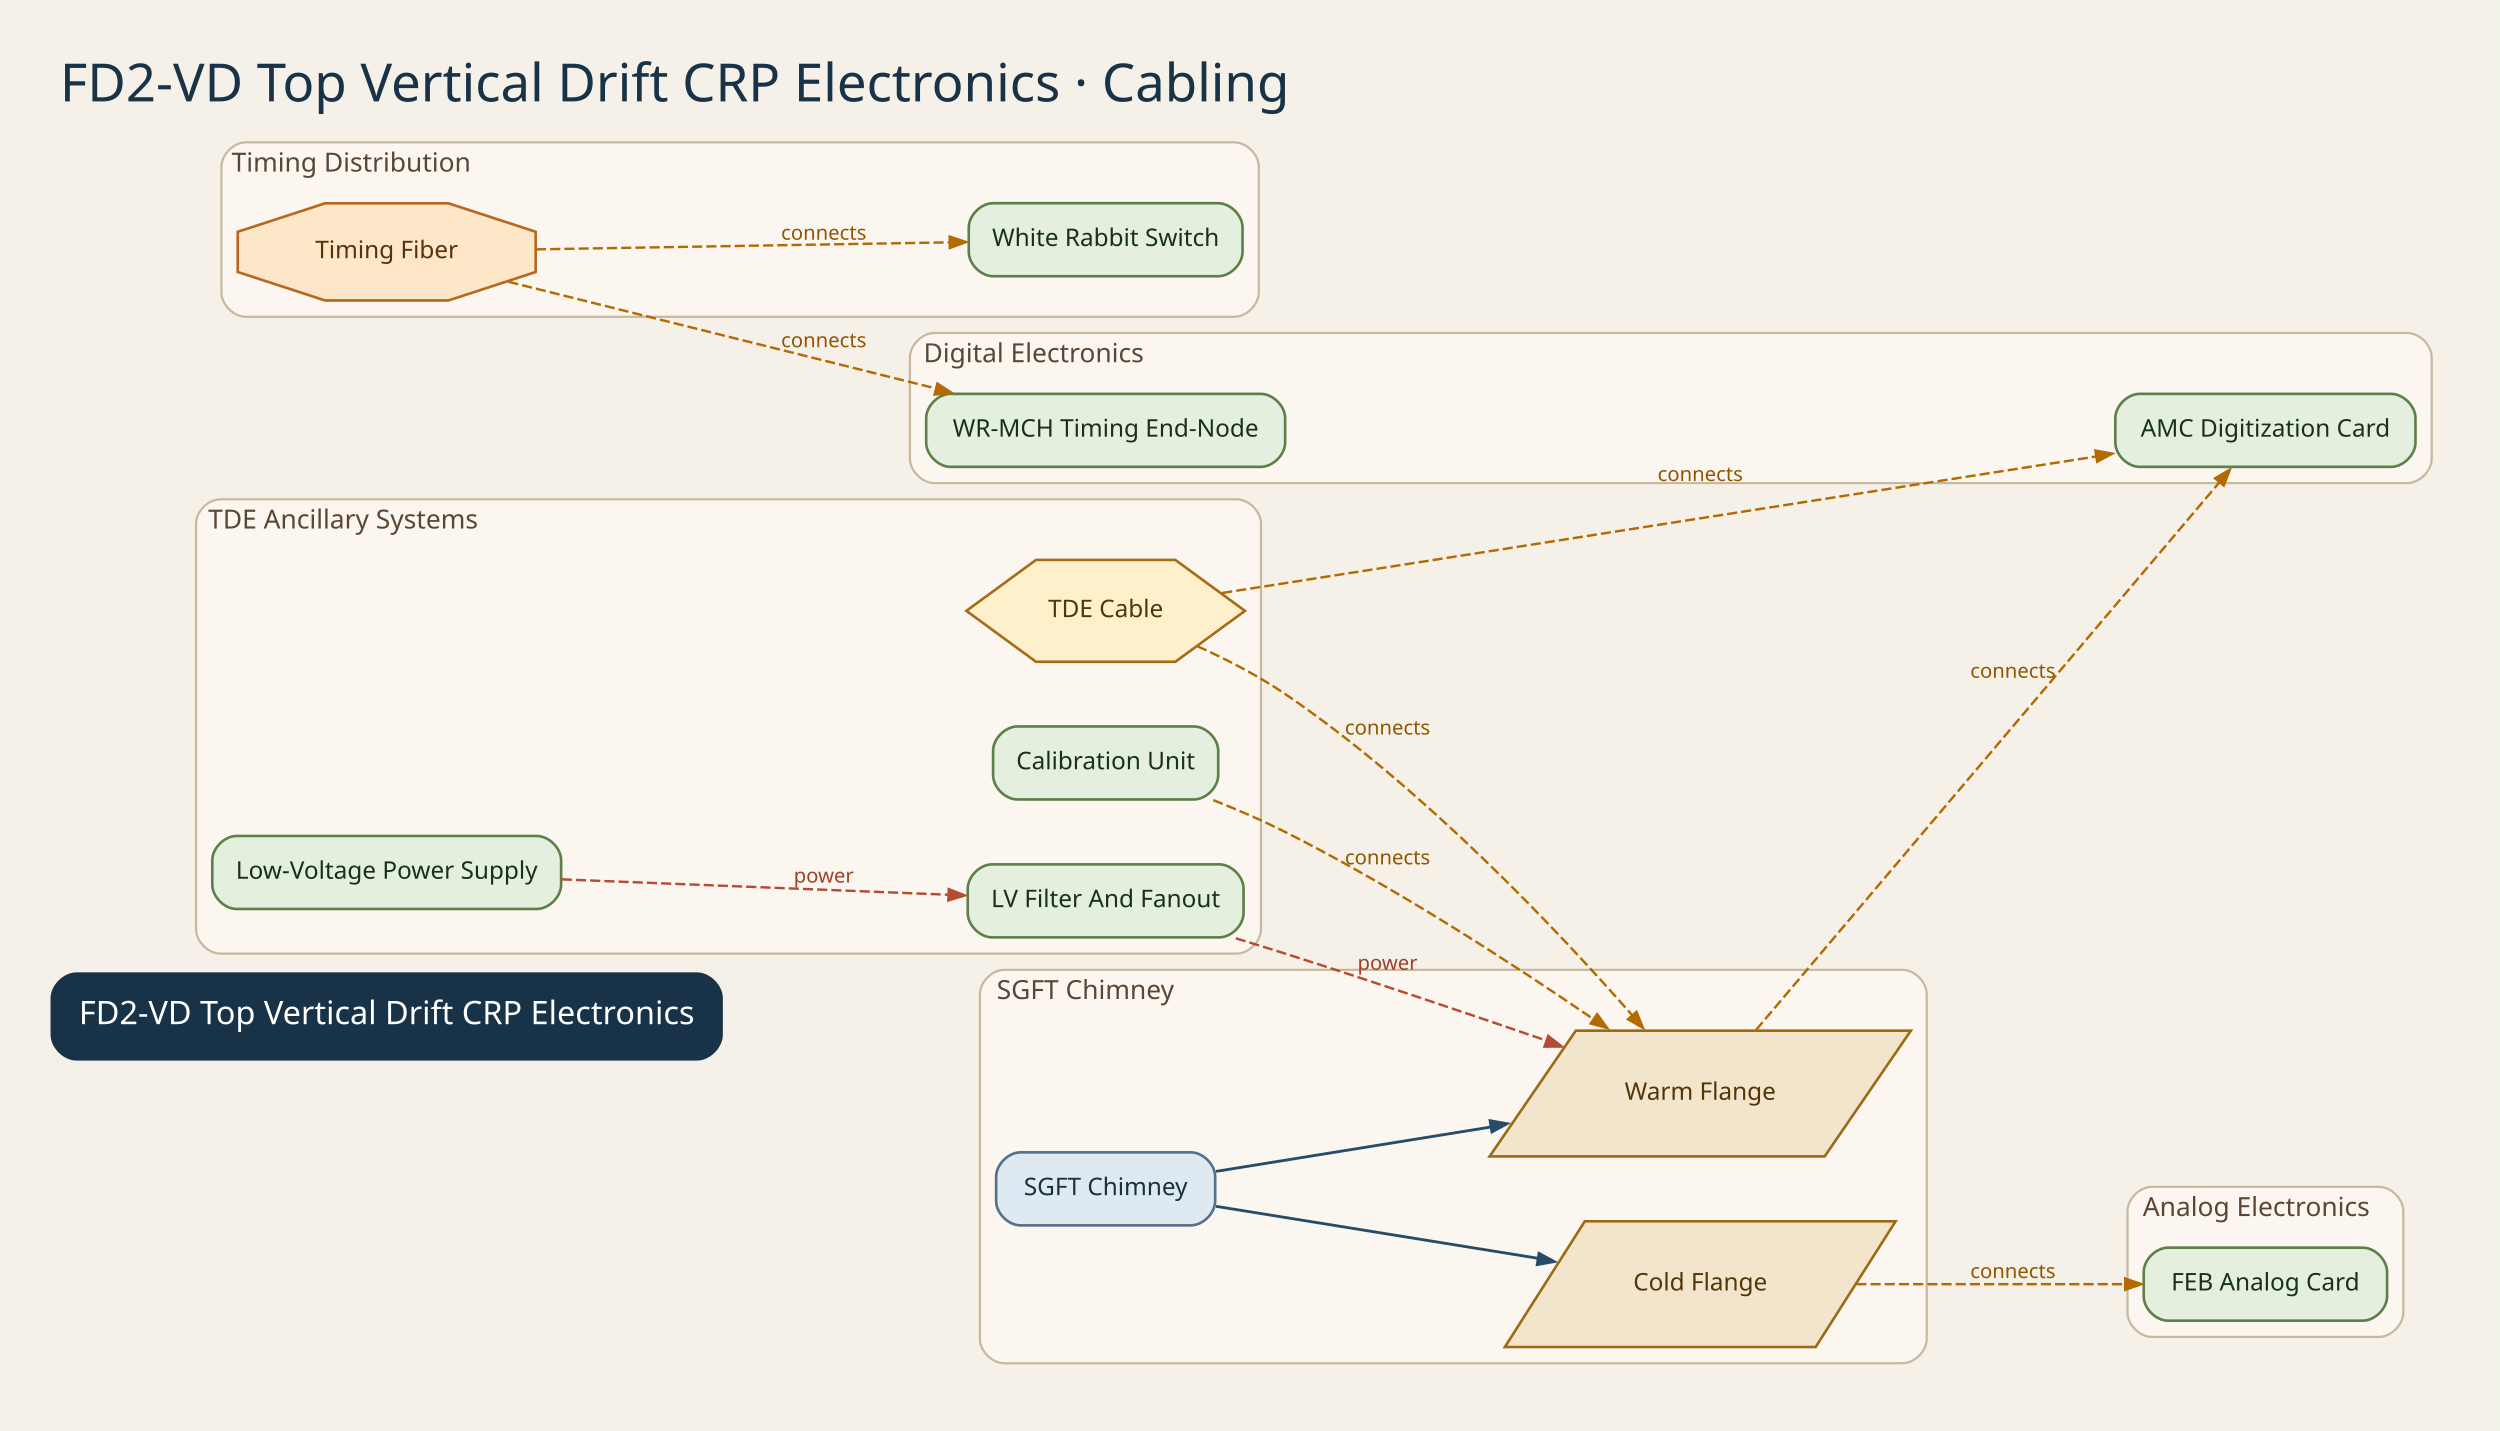
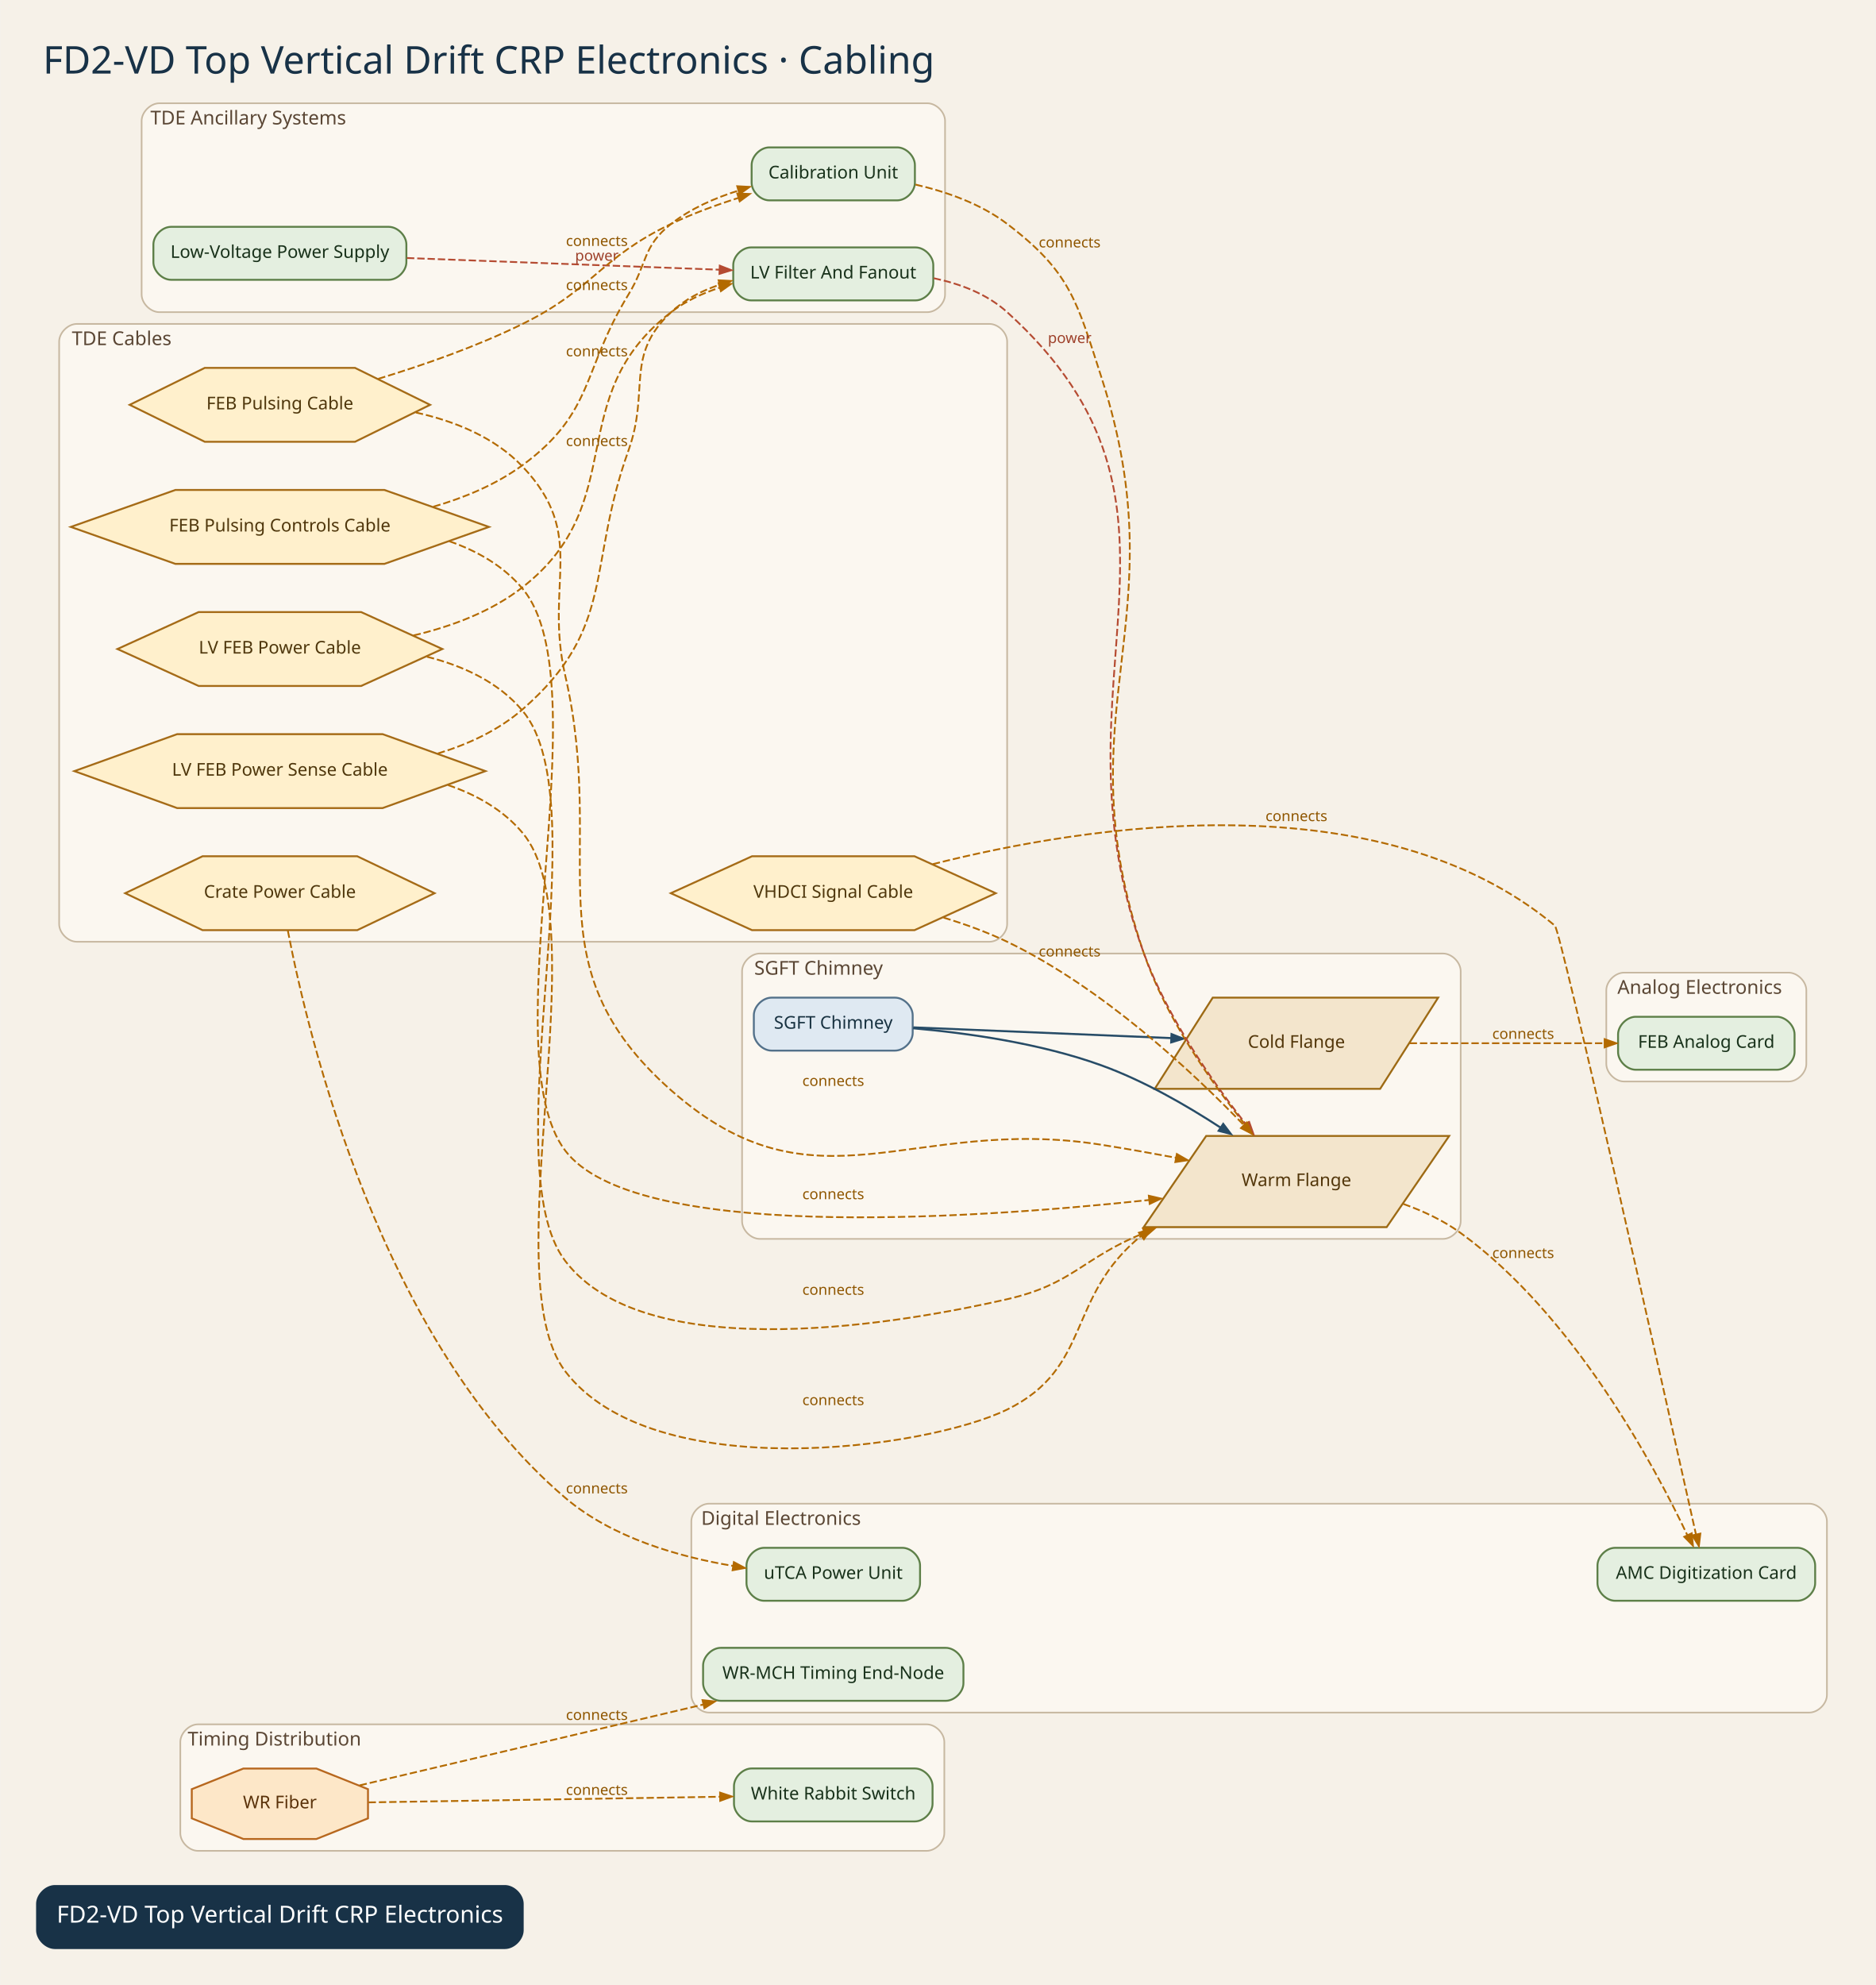
- <svg xmlns="http://www.w3.org/2000/svg" width="1232pt" height="705pt" viewBox="0.00 0.00 1231.75 705.40">
-   <g id="graph0" class="graph" transform="scale(1 1) rotate(0) translate(25.2 680.2)">
-     <polygon fill="#f6f1e8" stroke="none" points="-25.2,25.2 -25.2,-680.2 1206.55,-680.2 1206.55,25.2 -25.2,25.2" />
-     <text text-anchor="middle" x="307" y="-630.2" font-family="Iowan Old Style" font-size="26.00" fill="#183247">FD2-VD Top Vertical Drift CRP Electronics · Cabling</text>
+ <svg xmlns="http://www.w3.org/2000/svg" width="1275pt" height="1349pt" viewBox="0.00 0.00 1275.20 1349.40">
+   <g id="graph0" class="graph" transform="scale(1 1) rotate(0) translate(25.2 1324.2)">
+     <polygon fill="#f6f1e8" stroke="none" points="-25.2,25.2 -25.2,-1324.2 1250,-1324.2 1250,25.2 -25.2,25.2" />
+     <text text-anchor="middle" x="307" y="-1274.2" font-family="Iowan Old Style" font-size="26.00" fill="#183247">FD2-VD Top Vertical Drift CRP Electronics · Cabling</text>
    <g id="clust1" class="cluster">
-       <path fill="#fbf7f0" stroke="#c7b8a1" stroke-width="1.1" d="M1035.35,-21C1035.35,-21 1147.35,-21 1147.35,-21 1153.35,-21 1159.35,-27 1159.35,-33 1159.35,-33 1159.35,-83 1159.35,-83 1159.35,-89 1153.35,-95 1147.35,-95 1147.35,-95 1035.35,-95 1035.35,-95 1029.35,-95 1023.35,-89 1023.35,-83 1023.35,-83 1023.35,-33 1023.35,-33 1023.35,-27 1029.35,-21 1035.35,-21" />
-       <text text-anchor="middle" x="1086.85" y="-80.6" font-family="Avenir Next" font-size="13.00" fill="#5a4634">Analog Electronics</text>
+       <path fill="#fbf7f0" stroke="#c7b8a1" stroke-width="1.1" d="M1078.8,-589C1078.8,-589 1190.8,-589 1190.8,-589 1196.8,-589 1202.8,-595 1202.8,-601 1202.8,-601 1202.8,-651 1202.8,-651 1202.8,-657 1196.8,-663 1190.8,-663 1190.8,-663 1078.8,-663 1078.8,-663 1072.8,-663 1066.8,-657 1066.8,-651 1066.8,-651 1066.8,-601 1066.8,-601 1066.8,-595 1072.8,-589 1078.8,-589" />
+       <text text-anchor="middle" x="1130.3" y="-648.6" font-family="Avenir Next" font-size="13.00" fill="#5a4634">Analog Electronics</text>
    </g>
    <g id="clust2" class="cluster">
-       <path fill="#fbf7f0" stroke="#c7b8a1" stroke-width="1.1" d="M435,-442C435,-442 1161.35,-442 1161.35,-442 1167.35,-442 1173.35,-448 1173.35,-454 1173.35,-454 1173.35,-504 1173.35,-504 1173.35,-510 1167.35,-516 1161.35,-516 1161.35,-516 435,-516 435,-516 429,-516 423,-510 423,-504 423,-504 423,-454 423,-454 423,-448 429,-442 435,-442" />
-       <text text-anchor="middle" x="484" y="-501.6" font-family="Avenir Next" font-size="13.00" fill="#5a4634">Digital Electronics</text>
+       <path fill="#fbf7f0" stroke="#c7b8a1" stroke-width="1.1" d="M456.73,-160C456.73,-160 1204.8,-160 1204.8,-160 1210.8,-160 1216.8,-166 1216.8,-172 1216.8,-172 1216.8,-290 1216.8,-290 1216.8,-296 1210.8,-302 1204.8,-302 1204.8,-302 456.73,-302 456.73,-302 450.73,-302 444.73,-296 444.73,-290 444.73,-290 444.73,-172 444.73,-172 444.73,-166 450.73,-160 456.73,-160" />
+       <text text-anchor="middle" x="505.73" y="-287.6" font-family="Avenir Next" font-size="13.00" fill="#5a4634">Digital Electronics</text>
    </g>
    <g id="clust3" class="cluster">
-       <path fill="#fbf7f0" stroke="#c7b8a1" stroke-width="1.1" d="M469.5,-8C469.5,-8 912.35,-8 912.35,-8 918.35,-8 924.35,-14 924.35,-20 924.35,-20 924.35,-190 924.35,-190 924.35,-196 918.35,-202 912.35,-202 912.35,-202 469.5,-202 469.5,-202 463.5,-202 457.5,-196 457.5,-190 457.5,-190 457.5,-20 457.5,-20 457.5,-14 463.5,-8 469.5,-8" />
-       <text text-anchor="middle" x="509.5" y="-187.6" font-family="Avenir Next" font-size="13.00" fill="#5a4634">SGFT Chimney</text>
+       <path fill="#fbf7f0" stroke="#c7b8a1" stroke-width="1.1" d="M491.23,-482C491.23,-482 955.8,-482 955.8,-482 961.8,-482 967.8,-488 967.8,-494 967.8,-494 967.8,-664 967.8,-664 967.8,-670 961.8,-676 955.8,-676 955.8,-676 491.23,-676 491.23,-676 485.23,-676 479.23,-670 479.23,-664 479.23,-664 479.23,-494 479.23,-494 479.23,-488 485.23,-482 491.23,-482" />
+       <text text-anchor="middle" x="531.23" y="-661.6" font-family="Avenir Next" font-size="13.00" fill="#5a4634">SGFT Chimney</text>
    </g>
    <g id="clust4" class="cluster">
-       <path fill="#fbf7f0" stroke="#c7b8a1" stroke-width="1.1" d="M83,-210C83,-210 584.09,-210 584.09,-210 590.09,-210 596.09,-216 596.09,-222 596.09,-222 596.09,-422 596.09,-422 596.09,-428 590.09,-434 584.09,-434 584.09,-434 83,-434 83,-434 77,-434 71,-428 71,-422 71,-422 71,-222 71,-222 71,-216 77,-210 83,-210" />
-       <text text-anchor="middle" x="143.5" y="-419.6" font-family="Avenir Next" font-size="13.00" fill="#5a4634">TDE Ancillary Systems</text>
+       <path fill="#fbf7f0" stroke="#c7b8a1" stroke-width="1.1" d="M83,-1112C83,-1112 605.23,-1112 605.23,-1112 611.23,-1112 617.23,-1118 617.23,-1124 617.23,-1124 617.23,-1242 617.23,-1242 617.23,-1248 611.23,-1254 605.23,-1254 605.23,-1254 83,-1254 83,-1254 77,-1254 71,-1248 71,-1242 71,-1242 71,-1124 71,-1124 71,-1118 77,-1112 83,-1112" />
+       <text text-anchor="middle" x="143.5" y="-1239.6" font-family="Avenir Next" font-size="13.00" fill="#5a4634">TDE Ancillary Systems</text>
    </g>
    <g id="clust5" class="cluster">
-       <path fill="#fbf7f0" stroke="#c7b8a1" stroke-width="1.1" d="M95.52,-524C95.52,-524 583,-524 583,-524 589,-524 595,-530 595,-536 595,-536 595,-598 595,-598 595,-604 589,-610 583,-610 583,-610 95.52,-610 95.52,-610 89.52,-610 83.52,-604 83.52,-598 83.52,-598 83.52,-536 83.52,-536 83.52,-530 89.52,-524 95.52,-524" />
-       <text text-anchor="middle" x="147.52" y="-595.6" font-family="Avenir Next" font-size="13.00" fill="#5a4634">Timing Distribution</text>
+       <path fill="#fbf7f0" stroke="#c7b8a1" stroke-width="1.1" d="M26.93,-684C26.93,-684 647.45,-684 647.45,-684 653.45,-684 659.45,-690 659.45,-696 659.45,-696 659.45,-1092 659.45,-1092 659.45,-1098 653.45,-1104 647.45,-1104 647.45,-1104 26.93,-1104 26.93,-1104 20.93,-1104 14.93,-1098 14.93,-1092 14.93,-1092 14.93,-696 14.93,-696 14.93,-690 20.93,-684 26.93,-684" />
+       <text text-anchor="middle" x="57.43" y="-1089.6" font-family="Avenir Next" font-size="13.00" fill="#5a4634">TDE Cables</text>
+     </g>
+     <g id="clust6" class="cluster">
+       <path fill="#fbf7f0" stroke="#c7b8a1" stroke-width="1.1" d="M109.3,-66C109.3,-66 604.73,-66 604.73,-66 610.73,-66 616.73,-72 616.73,-78 616.73,-78 616.73,-140 616.73,-140 616.73,-146 610.73,-152 604.73,-152 604.73,-152 109.3,-152 109.3,-152 103.3,-152 97.3,-146 97.3,-140 97.3,-140 97.3,-78 97.3,-78 97.3,-72 103.3,-66 109.3,-66" />
+       <text text-anchor="middle" x="161.3" y="-137.6" font-family="Avenir Next" font-size="13.00" fill="#5a4634">Timing Distribution</text>
    </g>
    <g id="node1" class="node">
-       <path fill="#183247" stroke="#183247" stroke-width="1.5" d="M318,-200C318,-200 12,-200 12,-200 6,-200 0,-194 0,-188 0,-188 0,-170 0,-170 0,-164 6,-158 12,-158 12,-158 318,-158 318,-158 324,-158 330,-164 330,-170 330,-170 330,-188 330,-188 330,-194 324,-200 318,-200" />
-       <text text-anchor="middle" x="165" y="-175.2" font-family="Avenir Next" font-size="16.00" fill="#ffffff">FD2-VD Top Vertical Drift CRP Electronics</text>
+       <path fill="#183247" stroke="#183247" stroke-width="1.5" d="M318,-42C318,-42 12,-42 12,-42 6,-42 0,-36 0,-30 0,-30 0,-12 0,-12 0,-6 6,0 12,0 12,0 318,0 318,0 324,0 330,-6 330,-12 330,-12 330,-30 330,-30 330,-36 324,-42 318,-42" />
+       <text text-anchor="middle" x="165" y="-17.2" font-family="Avenir Next" font-size="16.00" fill="#ffffff">FD2-VD Top Vertical Drift CRP Electronics</text>
    </g>
    <g id="node2" class="node">
-       <path fill="#e4efe0" stroke="#5d7f48" stroke-width="1.3" d="M1139.35,-65C1139.35,-65 1043.35,-65 1043.35,-65 1037.35,-65 1031.35,-59 1031.35,-53 1031.35,-53 1031.35,-41 1031.35,-41 1031.35,-35 1037.35,-29 1043.35,-29 1043.35,-29 1139.35,-29 1139.35,-29 1145.35,-29 1151.35,-35 1151.35,-41 1151.35,-41 1151.35,-53 1151.35,-53 1151.35,-59 1145.35,-65 1139.35,-65" />
-       <text text-anchor="middle" x="1091.35" y="-43.9" font-family="Avenir Next" font-size="12.00" fill="#18311a">FEB Analog Card</text>
+       <path fill="#e4efe0" stroke="#5d7f48" stroke-width="1.3" d="M1182.8,-633C1182.8,-633 1086.8,-633 1086.8,-633 1080.8,-633 1074.8,-627 1074.8,-621 1074.8,-621 1074.8,-609 1074.8,-609 1074.8,-603 1080.8,-597 1086.8,-597 1086.8,-597 1182.8,-597 1182.8,-597 1188.8,-597 1194.8,-603 1194.8,-609 1194.8,-609 1194.8,-621 1194.8,-621 1194.8,-627 1188.8,-633 1182.8,-633" />
+       <text text-anchor="middle" x="1134.8" y="-611.9" font-family="Avenir Next" font-size="12.00" fill="#18311a">FEB Analog Card</text>
    </g>
    <g id="node3" class="node">
-       <path fill="#e4efe0" stroke="#5d7f48" stroke-width="1.3" d="M1153.35,-486C1153.35,-486 1029.35,-486 1029.35,-486 1023.35,-486 1017.35,-480 1017.35,-474 1017.35,-474 1017.35,-462 1017.35,-462 1017.35,-456 1023.35,-450 1029.35,-450 1029.35,-450 1153.35,-450 1153.35,-450 1159.35,-450 1165.35,-456 1165.35,-462 1165.35,-462 1165.35,-474 1165.35,-474 1165.35,-480 1159.35,-486 1153.35,-486" />
-       <text text-anchor="middle" x="1091.35" y="-464.9" font-family="Avenir Next" font-size="12.00" fill="#18311a">AMC Digitization Card</text>
+       <path fill="#e4efe0" stroke="#5d7f48" stroke-width="1.3" d="M1196.8,-272C1196.8,-272 1072.8,-272 1072.8,-272 1066.8,-272 1060.8,-266 1060.8,-260 1060.8,-260 1060.8,-248 1060.8,-248 1060.8,-242 1066.8,-236 1072.8,-236 1072.8,-236 1196.8,-236 1196.8,-236 1202.8,-236 1208.8,-242 1208.8,-248 1208.8,-248 1208.8,-260 1208.8,-260 1208.8,-266 1202.8,-272 1196.8,-272" />
+       <text text-anchor="middle" x="1134.8" y="-250.9" font-family="Avenir Next" font-size="12.00" fill="#18311a">AMC Digitization Card</text>
    </g>
    <g id="node4" class="node">
-       <path fill="#e4efe0" stroke="#5d7f48" stroke-width="1.3" d="M596,-486C596,-486 443,-486 443,-486 437,-486 431,-480 431,-474 431,-474 431,-462 431,-462 431,-456 437,-450 443,-450 443,-450 596,-450 596,-450 602,-450 608,-456 608,-462 608,-462 608,-474 608,-474 608,-480 602,-486 596,-486" />
-       <text text-anchor="middle" x="519.5" y="-464.9" font-family="Avenir Next" font-size="12.00" fill="#18311a">WR-MCH Timing End-Node</text>
+       <path fill="#e4efe0" stroke="#5d7f48" stroke-width="1.3" d="M617.73,-204C617.73,-204 464.73,-204 464.73,-204 458.73,-204 452.73,-198 452.73,-192 452.73,-192 452.73,-180 452.73,-180 452.73,-174 458.73,-168 464.73,-168 464.73,-168 617.73,-168 617.73,-168 623.73,-168 629.73,-174 629.73,-180 629.73,-180 629.73,-192 629.73,-192 629.73,-198 623.73,-204 617.73,-204" />
+       <text text-anchor="middle" x="541.23" y="-182.9" font-family="Avenir Next" font-size="12.00" fill="#18311a">WR-MCH Timing End-Node</text>
    </g>
    <g id="node5" class="node">
-       <polygon fill="#f3e5cc" stroke="#9d6a14" stroke-width="1.3" points="909.01,-78 755.76,-78 716.34,-16 869.59,-16 909.01,-78" />
-       <text text-anchor="middle" x="812.68" y="-43.9" font-family="Avenir Next" font-size="12.00" fill="#52360a">Cold Flange</text>
+       <path fill="#e4efe0" stroke="#5d7f48" stroke-width="1.3" d="M588.23,-272C588.23,-272 494.23,-272 494.23,-272 488.23,-272 482.23,-266 482.23,-260 482.23,-260 482.23,-248 482.23,-248 482.23,-242 488.23,-236 494.23,-236 494.23,-236 588.23,-236 588.23,-236 594.23,-236 600.23,-242 600.23,-248 600.23,-248 600.23,-260 600.23,-260 600.23,-266 594.23,-272 588.23,-272" />
+       <text text-anchor="middle" x="541.23" y="-250.9" font-family="Avenir Next" font-size="12.00" fill="#18311a">uTCA Power Unit</text>
+     </g>
+     <g id="node6" class="node">
+       <polygon fill="#f3e5cc" stroke="#9d6a14" stroke-width="1.3" points="952.47,-646 799.22,-646 759.79,-584 913.04,-584 952.47,-646" />
+       <text text-anchor="middle" x="856.13" y="-611.9" font-family="Avenir Next" font-size="12.00" fill="#52360a">Cold Flange</text>
    </g>
    <g id="edge3" class="edge">
-       <path fill="none" stroke="#b36a00" stroke-width="1.2" stroke-dasharray="5,2" d="M889.64,-47C931.14,-47 982.1,-47 1022.29,-47" />
-       <polygon fill="#b36a00" stroke="#b36a00" stroke-width="1.2" points="1022.22,-49.8 1030.21,-47 1022.21,-44.2 1022.22,-49.8" />
-       <text text-anchor="middle" x="966.85" y="-50" font-family="Avenir Next" font-size="10.00" fill="#8f5600">connects</text>
-     </g>
-     <g id="node6" class="node">
-       <path fill="#dfe9f2" stroke="#53718a" stroke-width="1.3" d="M561.5,-112C561.5,-112 477.5,-112 477.5,-112 471.5,-112 465.5,-106 465.5,-100 465.5,-100 465.5,-88 465.5,-88 465.5,-82 471.5,-76 477.5,-76 477.5,-76 561.5,-76 561.5,-76 567.5,-76 573.5,-82 573.5,-88 573.5,-88 573.5,-100 573.5,-100 573.5,-106 567.5,-112 561.5,-112" />
-       <text text-anchor="middle" x="519.5" y="-90.9" font-family="Avenir Next" font-size="12.00" fill="#173140">SGFT Chimney</text>
+       <path fill="none" stroke="#b36a00" stroke-width="1.2" stroke-dasharray="5,2" d="M933.1,-615C974.59,-615 1025.56,-615 1065.74,-615" />
+       <polygon fill="#b36a00" stroke="#b36a00" stroke-width="1.2" points="1065.67,-617.8 1073.67,-615 1065.67,-612.2 1065.67,-617.8" />
+       <text text-anchor="middle" x="1010.3" y="-618" font-family="Avenir Next" font-size="10.00" fill="#8f5600">connects</text>
+     </g>
+     <g id="node7" class="node">
+       <path fill="#dfe9f2" stroke="#53718a" stroke-width="1.3" d="M583.23,-646C583.23,-646 499.23,-646 499.23,-646 493.23,-646 487.23,-640 487.23,-634 487.23,-634 487.23,-622 487.23,-622 487.23,-616 493.23,-610 499.23,-610 499.23,-610 583.23,-610 583.23,-610 589.23,-610 595.23,-616 595.23,-622 595.23,-622 595.23,-634 595.23,-634 595.23,-640 589.23,-646 583.23,-646" />
+       <text text-anchor="middle" x="541.23" y="-624.9" font-family="Avenir Next" font-size="12.00" fill="#173140">SGFT Chimney</text>
    </g>
    <g id="edge1" class="edge">
-       <path fill="none" stroke="#274c67" stroke-width="1.4" d="M573.91,-85.38C618.48,-78.18 682.64,-67.83 733.08,-59.69" />
-       <polygon fill="#274c67" stroke="#274c67" stroke-width="1.4" points="733.2,-62.18 740.65,-58.14 732.31,-56.65 733.2,-62.18" />
-     </g>
-     <g id="node7" class="node">
-       <polygon fill="#f3e5cc" stroke="#9d6a14" stroke-width="1.3" points="916.53,-172 751.32,-172 708.82,-110 874.03,-110 916.53,-172" />
-       <text text-anchor="middle" x="812.68" y="-137.9" font-family="Avenir Next" font-size="12.00" fill="#52360a">Warm Flange</text>
+       <path fill="none" stroke="#274c67" stroke-width="1.4" d="M595.66,-625.78C643.82,-623.78 715.44,-620.8 771.23,-618.49" />
+       <polygon fill="#274c67" stroke="#274c67" stroke-width="1.4" points="771.23,-621.21 779.1,-618.08 770.99,-615.61 771.23,-621.21" />
+     </g>
+     <g id="node8" class="node">
+       <polygon fill="#f3e5cc" stroke="#9d6a14" stroke-width="1.3" points="959.98,-552 794.78,-552 752.28,-490 917.48,-490 959.98,-552" />
+       <text text-anchor="middle" x="856.13" y="-517.9" font-family="Avenir Next" font-size="12.00" fill="#52360a">Warm Flange</text>
    </g>
    <g id="edge2" class="edge">
-       <path fill="none" stroke="#274c67" stroke-width="1.4" d="M573.91,-102.62C611.84,-108.74 663.96,-117.16 709.74,-124.55" />
-       <polygon fill="#274c67" stroke="#274c67" stroke-width="1.4" points="709.06,-127.6 717.41,-126.11 709.95,-122.07 709.06,-127.6" />
+       <path fill="none" stroke="#274c67" stroke-width="1.4" d="M595.51,-625.19C632.34,-621.95 681.99,-614.99 723.45,-600 751.82,-589.75 780.84,-573.12 804.39,-557.76" />
+       <polygon fill="#274c67" stroke="#274c67" stroke-width="1.4" points="806.36,-560.15 811.48,-553.39 803.27,-555.48 806.36,-560.15" />
    </g>
    <g id="edge4" class="edge">
-       <path fill="none" stroke="#b36a00" stroke-width="1.2" stroke-dasharray="5,2" d="M840.2,-172.35C894.92,-237.02 1019.34,-384.08 1069.15,-442.95" />
-       <polygon fill="#b36a00" stroke="#b36a00" stroke-width="1.2" points="1066.54,-444.38 1073.85,-448.68 1070.82,-440.76 1066.54,-444.38" />
-       <text text-anchor="middle" x="966.85" y="-346" font-family="Avenir Next" font-size="10.00" fill="#8f5600">connects</text>
-     </g>
-     <g id="node8" class="node">
-       <path fill="#e4efe0" stroke="#5d7f48" stroke-width="1.3" d="M563,-322C563,-322 476,-322 476,-322 470,-322 464,-316 464,-310 464,-310 464,-298 464,-298 464,-292 470,-286 476,-286 476,-286 563,-286 563,-286 569,-286 575,-292 575,-298 575,-298 575,-310 575,-310 575,-316 569,-322 563,-322" />
-       <text text-anchor="middle" x="519.5" y="-300.9" font-family="Avenir Next" font-size="12.00" fill="#18311a">Calibration Unit</text>
+       <path fill="none" stroke="#b36a00" stroke-width="1.2" stroke-dasharray="5,2" d="M928.85,-505.75C942.56,-500.84 956.23,-494.41 967.8,-486 1044.36,-430.41 1099.1,-328.6 1121.95,-280.5" />
+       <polygon fill="#b36a00" stroke="#b36a00" stroke-width="1.2" points="1124.87,-281.87 1125.72,-273.44 1119.79,-279.5 1124.87,-281.87" />
+       <text text-anchor="middle" x="1010.3" y="-469" font-family="Avenir Next" font-size="10.00" fill="#8f5600">connects</text>
+     </g>
+     <g id="node9" class="node">
+       <path fill="#e4efe0" stroke="#5d7f48" stroke-width="1.3" d="M584.73,-1224C584.73,-1224 497.73,-1224 497.73,-1224 491.73,-1224 485.73,-1218 485.73,-1212 485.73,-1212 485.73,-1200 485.73,-1200 485.73,-1194 491.73,-1188 497.73,-1188 497.73,-1188 584.73,-1188 584.73,-1188 590.73,-1188 596.73,-1194 596.73,-1200 596.73,-1200 596.73,-1212 596.73,-1212 596.73,-1218 590.73,-1224 584.73,-1224" />
+       <text text-anchor="middle" x="541.23" y="-1202.9" font-family="Avenir Next" font-size="12.00" fill="#18311a">Calibration Unit</text>
+     </g>
+     <g id="edge13" class="edge">
+       <path fill="none" stroke="#b36a00" stroke-width="1.2" stroke-dasharray="5,2" d="M597.1,-1198.74C618.19,-1193.85 641.5,-1185.67 659.45,-1172 702.64,-1139.12 706.76,-1119.64 723.45,-1068 777.2,-901.78 695.93,-841.3 752.45,-676 767.44,-632.17 797.89,-588.78 821.75,-559.1" />
+       <polygon fill="#b36a00" stroke="#b36a00" stroke-width="1.2" points="823.47,-561.2 826.35,-553.24 819.13,-557.66 823.47,-561.2" />
+       <text text-anchor="middle" x="701.95" y="-1156" font-family="Avenir Next" font-size="10.00" fill="#8f5600">connects</text>
+     </g>
+     <g id="node10" class="node">
+       <path fill="#e4efe0" stroke="#5d7f48" stroke-width="1.3" d="M597.23,-1156C597.23,-1156 485.23,-1156 485.23,-1156 479.23,-1156 473.23,-1150 473.23,-1144 473.23,-1144 473.23,-1132 473.23,-1132 473.23,-1126 479.23,-1120 485.23,-1120 485.23,-1120 597.23,-1120 597.23,-1120 603.23,-1120 609.23,-1126 609.23,-1132 609.23,-1132 609.23,-1144 609.23,-1144 609.23,-1150 603.23,-1156 597.23,-1156" />
+       <text text-anchor="middle" x="541.23" y="-1134.9" font-family="Avenir Next" font-size="12.00" fill="#18311a">LV Filter And Fanout</text>
+     </g>
+     <g id="edge8" class="edge">
+       <path fill="none" stroke="#b54b32" stroke-width="1.2" stroke-dasharray="5,2" d="M609.54,-1135.07C627.54,-1131.3 645.77,-1124.37 659.45,-1112 806.41,-979.1 684.11,-861.98 752.45,-676 768.43,-632.52 798.76,-589.09 822.33,-559.31" />
+       <polygon fill="#b54b32" stroke="#b54b32" stroke-width="1.2" points="824.03,-561.41 826.85,-553.41 819.66,-557.9 824.03,-561.41" />
+       <text text-anchor="middle" x="701.95" y="-1091" font-family="Avenir Next" font-size="10.00" fill="#9e412b">power</text>
+     </g>
+     <g id="node11" class="node">
+       <path fill="#e4efe0" stroke="#5d7f48" stroke-width="1.3" d="M239,-1170C239,-1170 91,-1170 91,-1170 85,-1170 79,-1164 79,-1158 79,-1158 79,-1146 79,-1146 79,-1140 85,-1134 91,-1134 91,-1134 239,-1134 239,-1134 245,-1134 251,-1140 251,-1146 251,-1146 251,-1158 251,-1158 251,-1164 245,-1170 239,-1170" />
+       <text text-anchor="middle" x="165" y="-1148.9" font-family="Avenir Next" font-size="12.00" fill="#18311a">Low-Voltage Power Supply</text>
+     </g>
+     <g id="edge7" class="edge">
+       <path fill="none" stroke="#b54b32" stroke-width="1.2" stroke-dasharray="5,2" d="M251.39,-1148.81C315.43,-1146.41 402.33,-1143.16 464.03,-1140.85" />
+       <polygon fill="#b54b32" stroke="#b54b32" stroke-width="1.2" points="464.06,-1143.61 471.95,-1140.52 463.85,-1138.02 464.06,-1143.61" />
+       <text text-anchor="middle" x="380.5" y="-1147" font-family="Avenir Next" font-size="10.00" fill="#9e412b">power</text>
+     </g>
+     <g id="node12" class="node">
+       <polygon fill="#fff0cc" stroke="#a56b17" stroke-width="1.3" points="270.16,-717 217.58,-742.12 112.42,-742.12 59.84,-717 112.42,-691.88 217.58,-691.88 270.16,-717" />
+       <text text-anchor="middle" x="165" y="-713.9" font-family="Avenir Next" font-size="12.00" fill="#4f370c">Crate Power Cable</text>
+     </g>
+     <g id="edge18" class="edge">
+       <path fill="none" stroke="#b36a00" stroke-width="1.2" stroke-dasharray="5,2" d="M170.4,-691.59C184.19,-619.66 233.44,-412.97 359,-306 390.83,-278.88 436.03,-265.88 473.32,-259.66" />
+       <polygon fill="#b36a00" stroke="#b36a00" stroke-width="1.2" points="473.65,-262.28 481.13,-258.29 472.79,-256.75 473.65,-262.28" />
+       <text text-anchor="middle" x="380.5" y="-309" font-family="Avenir Next" font-size="10.00" fill="#8f5600">connects</text>
+     </g>
+     <g id="node13" class="node">
+       <polygon fill="#fff0cc" stroke="#a56b17" stroke-width="1.3" points="267.12,-1049 216.06,-1074.12 113.94,-1074.12 62.88,-1049 113.94,-1023.88 216.06,-1023.88 267.12,-1049" />
+       <text text-anchor="middle" x="165" y="-1045.9" font-family="Avenir Next" font-size="12.00" fill="#4f370c">FEB Pulsing Cable</text>
+     </g>
+     <g id="edge15" class="edge">
+       <path fill="none" stroke="#b36a00" stroke-width="1.2" stroke-dasharray="5,2" d="M257.45,-1043.78C284.07,-1037.87 311.05,-1026.9 330,-1007 374.41,-960.34 344.58,-927.78 359,-865 387.95,-738.93 334.04,-668.62 431,-583 529.21,-496.28 594.04,-566.45 723.45,-546 739.99,-543.39 757.64,-540.27 774.46,-537.13" />
+       <polygon fill="#b36a00" stroke="#b36a00" stroke-width="1.2" points="774.83,-539.72 782.17,-535.49 773.79,-534.22 774.83,-539.72" />
+       <text text-anchor="middle" x="541.23" y="-586" font-family="Avenir Next" font-size="10.00" fill="#8f5600">connects</text>
+     </g>
+     <g id="edge14" class="edge">
+       <path fill="none" stroke="#b36a00" stroke-width="1.2" stroke-dasharray="5,2" d="M231.86,-1066.66C262.47,-1075.97 298.89,-1088.66 330,-1104 378.54,-1127.93 382.21,-1148.6 431,-1172 445.43,-1178.92 461.6,-1184.85 476.98,-1189.73" />
+       <polygon fill="#b36a00" stroke="#b36a00" stroke-width="1.2" points="475.96,-1192.66 484.43,-1192.34 477.61,-1187.3 475.96,-1192.66" />
+       <text text-anchor="middle" x="380.5" y="-1157" font-family="Avenir Next" font-size="10.00" fill="#8f5600">connects</text>
+     </g>
+     <g id="node14" class="node">
+       <polygon fill="#fff0cc" stroke="#a56b17" stroke-width="1.3" points="307.14,-966 236.07,-991.12 93.93,-991.12 22.86,-966 93.93,-940.88 236.07,-940.88 307.14,-966" />
+       <text text-anchor="middle" x="165" y="-962.9" font-family="Avenir Next" font-size="12.00" fill="#4f370c">FEB Pulsing Controls Cable</text>
+     </g>
+     <g id="edge17" class="edge">
+       <path fill="none" stroke="#b36a00" stroke-width="1.2" stroke-dasharray="5,2" d="M280.24,-956.24C299.31,-949.6 317.06,-939.43 330,-924 384.71,-858.77 307.48,-609.77 359,-542 405.22,-481.2 625.11,-494.5 756.14,-508.46" />
+       <polygon fill="#b36a00" stroke="#b36a00" stroke-width="1.2" points="755.77,-511.34 764.03,-509.42 756.37,-505.77 755.77,-511.34" />
+       <text text-anchor="middle" x="541.23" y="-509" font-family="Avenir Next" font-size="10.00" fill="#8f5600">connects</text>
+     </g>
+     <g id="edge16" class="edge">
+       <path fill="none" stroke="#b36a00" stroke-width="1.2" stroke-dasharray="5,2" d="M269.37,-979.74C290.79,-985.96 312.23,-994.96 330,-1008 378.92,-1043.9 370.31,-1072.25 402,-1124 415.02,-1145.26 411.38,-1156.63 431,-1172 444.31,-1182.43 460.86,-1189.68 477.01,-1194.72" />
+       <polygon fill="#b36a00" stroke="#b36a00" stroke-width="1.2" points="475.93,-1197.61 484.4,-1197.16 477.49,-1192.24 475.93,-1197.61" />
+       <text text-anchor="middle" x="380.5" y="-1127" font-family="Avenir Next" font-size="10.00" fill="#8f5600">connects</text>
+     </g>
+     <g id="node15" class="node">
+       <polygon fill="#fff0cc" stroke="#a56b17" stroke-width="1.3" points="275.45,-883 220.23,-908.12 109.77,-908.12 54.55,-883 109.77,-857.88 220.23,-857.88 275.45,-883" />
+       <text text-anchor="middle" x="165" y="-879.9" font-family="Avenir Next" font-size="12.00" fill="#4f370c">LV FEB Power Cable</text>
+     </g>
+     <g id="edge10" class="edge">
+       <path fill="none" stroke="#b36a00" stroke-width="1.2" stroke-dasharray="5,2" d="M264.97,-877.75C289.62,-871.57 313.65,-860.47 330,-841 383.62,-777.17 308.5,-533.32 359,-467 415.43,-392.9 594.99,-426.22 659.45,-441 704.21,-451.26 709.98,-468.56 752.45,-486 752.63,-486.07 752.81,-486.15 752.99,-486.22" />
+       <polygon fill="#b36a00" stroke="#b36a00" stroke-width="1.2" points="751.76,-489.14 760.23,-489.52 753.84,-483.94 751.76,-489.14" />
+       <text text-anchor="middle" x="541.23" y="-444" font-family="Avenir Next" font-size="10.00" fill="#8f5600">connects</text>
    </g>
    <g id="edge9" class="edge">
-       <path fill="none" stroke="#b36a00" stroke-width="1.2" stroke-dasharray="5,2" d="M572.58,-285.67C584.42,-280.99 596.8,-275.66 608,-270 662.17,-242.65 720.3,-204.9 760.54,-177.31" />
-       <polygon fill="#b36a00" stroke="#b36a00" stroke-width="1.2" points="761.84,-180.13 766.84,-173.28 758.67,-175.51 761.84,-180.13" />
-       <text text-anchor="middle" x="658.5" y="-254" font-family="Avenir Next" font-size="10.00" fill="#8f5600">connects</text>
-     </g>
-     <g id="node9" class="node">
-       <path fill="#e4efe0" stroke="#5d7f48" stroke-width="1.3" d="M575.5,-254C575.5,-254 463.5,-254 463.5,-254 457.5,-254 451.5,-248 451.5,-242 451.5,-242 451.5,-230 451.5,-230 451.5,-224 457.5,-218 463.5,-218 463.5,-218 575.5,-218 575.5,-218 581.5,-218 587.5,-224 587.5,-230 587.5,-230 587.5,-242 587.5,-242 587.5,-248 581.5,-254 575.5,-254" />
-       <text text-anchor="middle" x="519.5" y="-232.9" font-family="Avenir Next" font-size="12.00" fill="#18311a">LV Filter And Fanout</text>
-     </g>
-     <g id="edge8" class="edge">
-       <path fill="none" stroke="#b54b32" stroke-width="1.2" stroke-dasharray="5,2" d="M583.67,-217.54C591.87,-215.05 600.15,-212.5 608,-210 651.02,-196.33 698.83,-180.18 737.31,-166.94" />
-       <polygon fill="#b54b32" stroke="#b54b32" stroke-width="1.2" points="737.73,-169.42 744.38,-164.17 735.9,-164.12 737.73,-169.42" />
-       <text text-anchor="middle" x="658.5" y="-202" font-family="Avenir Next" font-size="10.00" fill="#9e412b">power</text>
-     </g>
-     <g id="node10" class="node">
-       <path fill="#e4efe0" stroke="#5d7f48" stroke-width="1.3" d="M239,-268C239,-268 91,-268 91,-268 85,-268 79,-262 79,-256 79,-256 79,-244 79,-244 79,-238 85,-232 91,-232 91,-232 239,-232 239,-232 245,-232 251,-238 251,-244 251,-244 251,-256 251,-256 251,-262 245,-268 239,-268" />
-       <text text-anchor="middle" x="165" y="-246.9" font-family="Avenir Next" font-size="12.00" fill="#18311a">Low-Voltage Power Supply</text>
-     </g>
-     <g id="edge7" class="edge">
-       <path fill="none" stroke="#b54b32" stroke-width="1.2" stroke-dasharray="5,2" d="M251.33,-246.61C309.55,-244.3 385.99,-241.26 442.18,-239.03" />
-       <polygon fill="#b54b32" stroke="#b54b32" stroke-width="1.2" points="442.14,-241.8 450.02,-238.68 441.92,-236.2 442.14,-241.8" />
-       <text text-anchor="middle" x="380.5" y="-245" font-family="Avenir Next" font-size="10.00" fill="#9e412b">power</text>
-     </g>
-     <g id="node11" class="node">
-       <polygon fill="#fff0cc" stroke="#a56b17" stroke-width="1.3" points="588.17,-379 553.84,-404.12 485.16,-404.12 450.83,-379 485.16,-353.88 553.84,-353.88 588.17,-379" />
-       <text text-anchor="middle" x="519.5" y="-375.9" font-family="Avenir Next" font-size="12.00" fill="#4f370c">TDE Cable</text>
+       <path fill="none" stroke="#b36a00" stroke-width="1.2" stroke-dasharray="5,2" d="M255.87,-892.23C281.81,-898.36 308.81,-908.44 330,-925 404.44,-983.15 356.07,-1054.49 431,-1112 440.8,-1119.52 452.44,-1124.91 464.41,-1128.77" />
+       <polygon fill="#b36a00" stroke="#b36a00" stroke-width="1.2" points="463.27,-1131.64 471.73,-1131.2 464.84,-1126.27 463.27,-1131.64" />
+       <text text-anchor="middle" x="380.5" y="-1082" font-family="Avenir Next" font-size="10.00" fill="#8f5600">connects</text>
+     </g>
+     <g id="node16" class="node">
+       <polygon fill="#fff0cc" stroke="#a56b17" stroke-width="1.3" points="304.74,-800 234.87,-825.12 95.13,-825.12 25.26,-800 95.13,-774.88 234.87,-774.88 304.74,-800" />
+       <text text-anchor="middle" x="165" y="-796.9" font-family="Avenir Next" font-size="12.00" fill="#4f370c">LV FEB Power Sense Cable</text>
+     </g>
+     <g id="edge12" class="edge">
+       <path fill="none" stroke="#b36a00" stroke-width="1.2" stroke-dasharray="5,2" d="M279.36,-790.49C298.75,-783.87 316.85,-773.63 330,-758 382.53,-695.58 309.52,-456.87 359,-392 418.63,-313.83 604.54,-339.08 659.45,-366 717.56,-394.48 699.24,-442.64 751.08,-484.47" />
+       <polygon fill="#b36a00" stroke="#b36a00" stroke-width="1.2" points="749.05,-486.21 757.12,-488.8 752.43,-481.74 749.05,-486.21" />
+       <text text-anchor="middle" x="541.23" y="-369" font-family="Avenir Next" font-size="10.00" fill="#8f5600">connects</text>
+     </g>
+     <g id="edge11" class="edge">
+       <path fill="none" stroke="#b36a00" stroke-width="1.2" stroke-dasharray="5,2" d="M272.37,-811.97C293.26,-818.31 313.71,-827.81 330,-842 393.73,-897.51 373.51,-938.43 402,-1018 416.74,-1059.16 399.09,-1082.11 431,-1112 440.31,-1120.71 451.99,-1126.67 464.22,-1130.72" />
+       <polygon fill="#b36a00" stroke="#b36a00" stroke-width="1.2" points="463.29,-1133.66 471.76,-1133.22 464.87,-1128.28 463.29,-1133.66" />
+       <text text-anchor="middle" x="380.5" y="-1021" font-family="Avenir Next" font-size="10.00" fill="#8f5600">connects</text>
+     </g>
+     <g id="node17" class="node">
+       <polygon fill="#fff0cc" stroke="#a56b17" stroke-width="1.3" points="651.68,-717 596.45,-742.12 486,-742.12 430.77,-717 486,-691.88 596.45,-691.88 651.68,-717" />
+       <text text-anchor="middle" x="541.23" y="-713.9" font-family="Avenir Next" font-size="12.00" fill="#4f370c">VHDCI Signal Cable</text>
    </g>
    <g id="edge6" class="edge">
-       <path fill="none" stroke="#b36a00" stroke-width="1.2" stroke-dasharray="5,2" d="M576.96,-387.82C678.17,-403.63 890.86,-436.84 1008.23,-455.17" />
-       <polygon fill="#b36a00" stroke="#b36a00" stroke-width="1.2" points="1007.52,-458.05 1015.86,-456.52 1008.38,-452.52 1007.52,-458.05" />
-       <text text-anchor="middle" x="812.68" y="-443" font-family="Avenir Next" font-size="10.00" fill="#8f5600">connects</text>
+       <path fill="none" stroke="#b36a00" stroke-width="1.2" stroke-dasharray="5,2" d="M608.91,-736.74C712.3,-762.88 911.81,-794.88 1031.8,-695 1035.91,-691.59 1106.51,-376.32 1127.79,-281" />
+       <polygon fill="#b36a00" stroke="#b36a00" stroke-width="1.2" points="1130.74,-281.65 1129.74,-273.23 1125.27,-280.43 1130.74,-281.65" />
+       <text text-anchor="middle" x="856.13" y="-766" font-family="Avenir Next" font-size="10.00" fill="#8f5600">connects</text>
    </g>
    <g id="edge5" class="edge">
-       <path fill="none" stroke="#b36a00" stroke-width="1.2" stroke-dasharray="5,2" d="M564.71,-361.59C579.05,-355.09 594.69,-347.06 608,-338 675.95,-291.76 741.95,-221.98 779.61,-179.07" />
-       <polygon fill="#b36a00" stroke="#b36a00" stroke-width="1.2" points="781.26,-181.29 784.41,-173.42 777.04,-177.61 781.26,-181.29" />
-       <text text-anchor="middle" x="658.5" y="-318" font-family="Avenir Next" font-size="10.00" fill="#8f5600">connects</text>
-     </g>
-     <g id="node12" class="node">
-       <polygon fill="#fde7c8" stroke="#b7671e" stroke-width="1.3" points="238.45,-546.08 238.45,-565.92 195.42,-579.95 134.58,-579.95 91.55,-565.92 91.55,-546.08 134.58,-532.05 195.42,-532.05 238.45,-546.08" />
-       <text text-anchor="middle" x="165" y="-552.9" font-family="Avenir Next" font-size="12.00" fill="#5a320a">Timing Fiber</text>
-     </g>
-     <g id="edge11" class="edge">
-       <path fill="none" stroke="#b36a00" stroke-width="1.2" stroke-dasharray="5,2" d="M225,-541.27C282.77,-526.85 371.3,-504.75 436.03,-488.59" />
-       <polygon fill="#b36a00" stroke="#b36a00" stroke-width="1.2" points="436.51,-491.1 443.6,-486.45 435.16,-485.67 436.51,-491.1" />
-       <text text-anchor="middle" x="380.5" y="-509" font-family="Avenir Next" font-size="10.00" fill="#8f5600">connects</text>
-     </g>
-     <g id="node13" class="node">
-       <path fill="#e4efe0" stroke="#5d7f48" stroke-width="1.3" d="M575,-580C575,-580 464,-580 464,-580 458,-580 452,-574 452,-568 452,-568 452,-556 452,-556 452,-550 458,-544 464,-544 464,-544 575,-544 575,-544 581,-544 587,-550 587,-556 587,-556 587,-568 587,-568 587,-574 581,-580 575,-580" />
-       <text text-anchor="middle" x="519.5" y="-558.9" font-family="Avenir Next" font-size="12.00" fill="#18311a">White Rabbit Switch</text>
-     </g>
-     <g id="edge10" class="edge">
-       <path fill="none" stroke="#b36a00" stroke-width="1.2" stroke-dasharray="5,2" d="M238.61,-557.24C298.26,-558.25 382.46,-559.68 442.91,-560.71" />
-       <polygon fill="#b36a00" stroke="#b36a00" stroke-width="1.2" points="442.6,-563.53 450.65,-560.86 442.7,-557.93 442.6,-563.53" />
-       <text text-anchor="middle" x="380.5" y="-562" font-family="Avenir Next" font-size="10.00" fill="#8f5600">connects</text>
+       <path fill="none" stroke="#b36a00" stroke-width="1.2" stroke-dasharray="5,2" d="M616.22,-700.41C630.89,-695.95 645.93,-690.51 659.45,-684 723.66,-653.08 784.58,-596.48 820.9,-558.8" />
+       <polygon fill="#b36a00" stroke="#b36a00" stroke-width="1.2" points="822.46,-561.18 825.96,-553.46 818.41,-557.31 822.46,-561.18" />
+       <text text-anchor="middle" x="701.95" y="-674" font-family="Avenir Next" font-size="10.00" fill="#8f5600">connects</text>
+     </g>
+     <g id="node18" class="node">
+       <polygon fill="#fde7c8" stroke="#b7671e" stroke-width="1.3" points="224.9,-88.08 224.9,-107.92 189.81,-121.95 140.19,-121.95 105.1,-107.92 105.1,-88.08 140.19,-74.05 189.81,-74.05 224.9,-88.08" />
+       <text text-anchor="middle" x="165" y="-94.9" font-family="Avenir Next" font-size="12.00" fill="#5a320a">WR Fiber</text>
+     </g>
+     <g id="edge20" class="edge">
+       <path fill="none" stroke="#b36a00" stroke-width="1.2" stroke-dasharray="5,2" d="M219.22,-110.51C280.11,-124.83 380.72,-148.49 453.08,-165.51" />
+       <polygon fill="#b36a00" stroke="#b36a00" stroke-width="1.2" points="452.34,-168.44 460.76,-167.55 453.62,-162.99 452.34,-168.44" />
+       <text text-anchor="middle" x="380.5" y="-155" font-family="Avenir Next" font-size="10.00" fill="#8f5600">connects</text>
+     </g>
+     <g id="node19" class="node">
+       <path fill="#e4efe0" stroke="#5d7f48" stroke-width="1.3" d="M596.73,-122C596.73,-122 485.73,-122 485.73,-122 479.73,-122 473.73,-116 473.73,-110 473.73,-110 473.73,-98 473.73,-98 473.73,-92 479.73,-86 485.73,-86 485.73,-86 596.73,-86 596.73,-86 602.73,-86 608.73,-92 608.73,-98 608.73,-98 608.73,-110 608.73,-110 608.73,-116 602.73,-122 596.73,-122" />
+       <text text-anchor="middle" x="541.23" y="-100.9" font-family="Avenir Next" font-size="12.00" fill="#18311a">White Rabbit Switch</text>
+     </g>
+     <g id="edge19" class="edge">
+       <path fill="none" stroke="#b36a00" stroke-width="1.2" stroke-dasharray="5,2" d="M225.3,-98.95C290.03,-99.99 393.84,-101.65 464.44,-102.78" />
+       <polygon fill="#b36a00" stroke="#b36a00" stroke-width="1.2" points="464.27,-105.6 472.31,-102.93 464.36,-100 464.27,-105.6" />
+       <text text-anchor="middle" x="380.5" y="-104" font-family="Avenir Next" font-size="10.00" fill="#8f5600">connects</text>
    </g>
  </g>
</svg>
